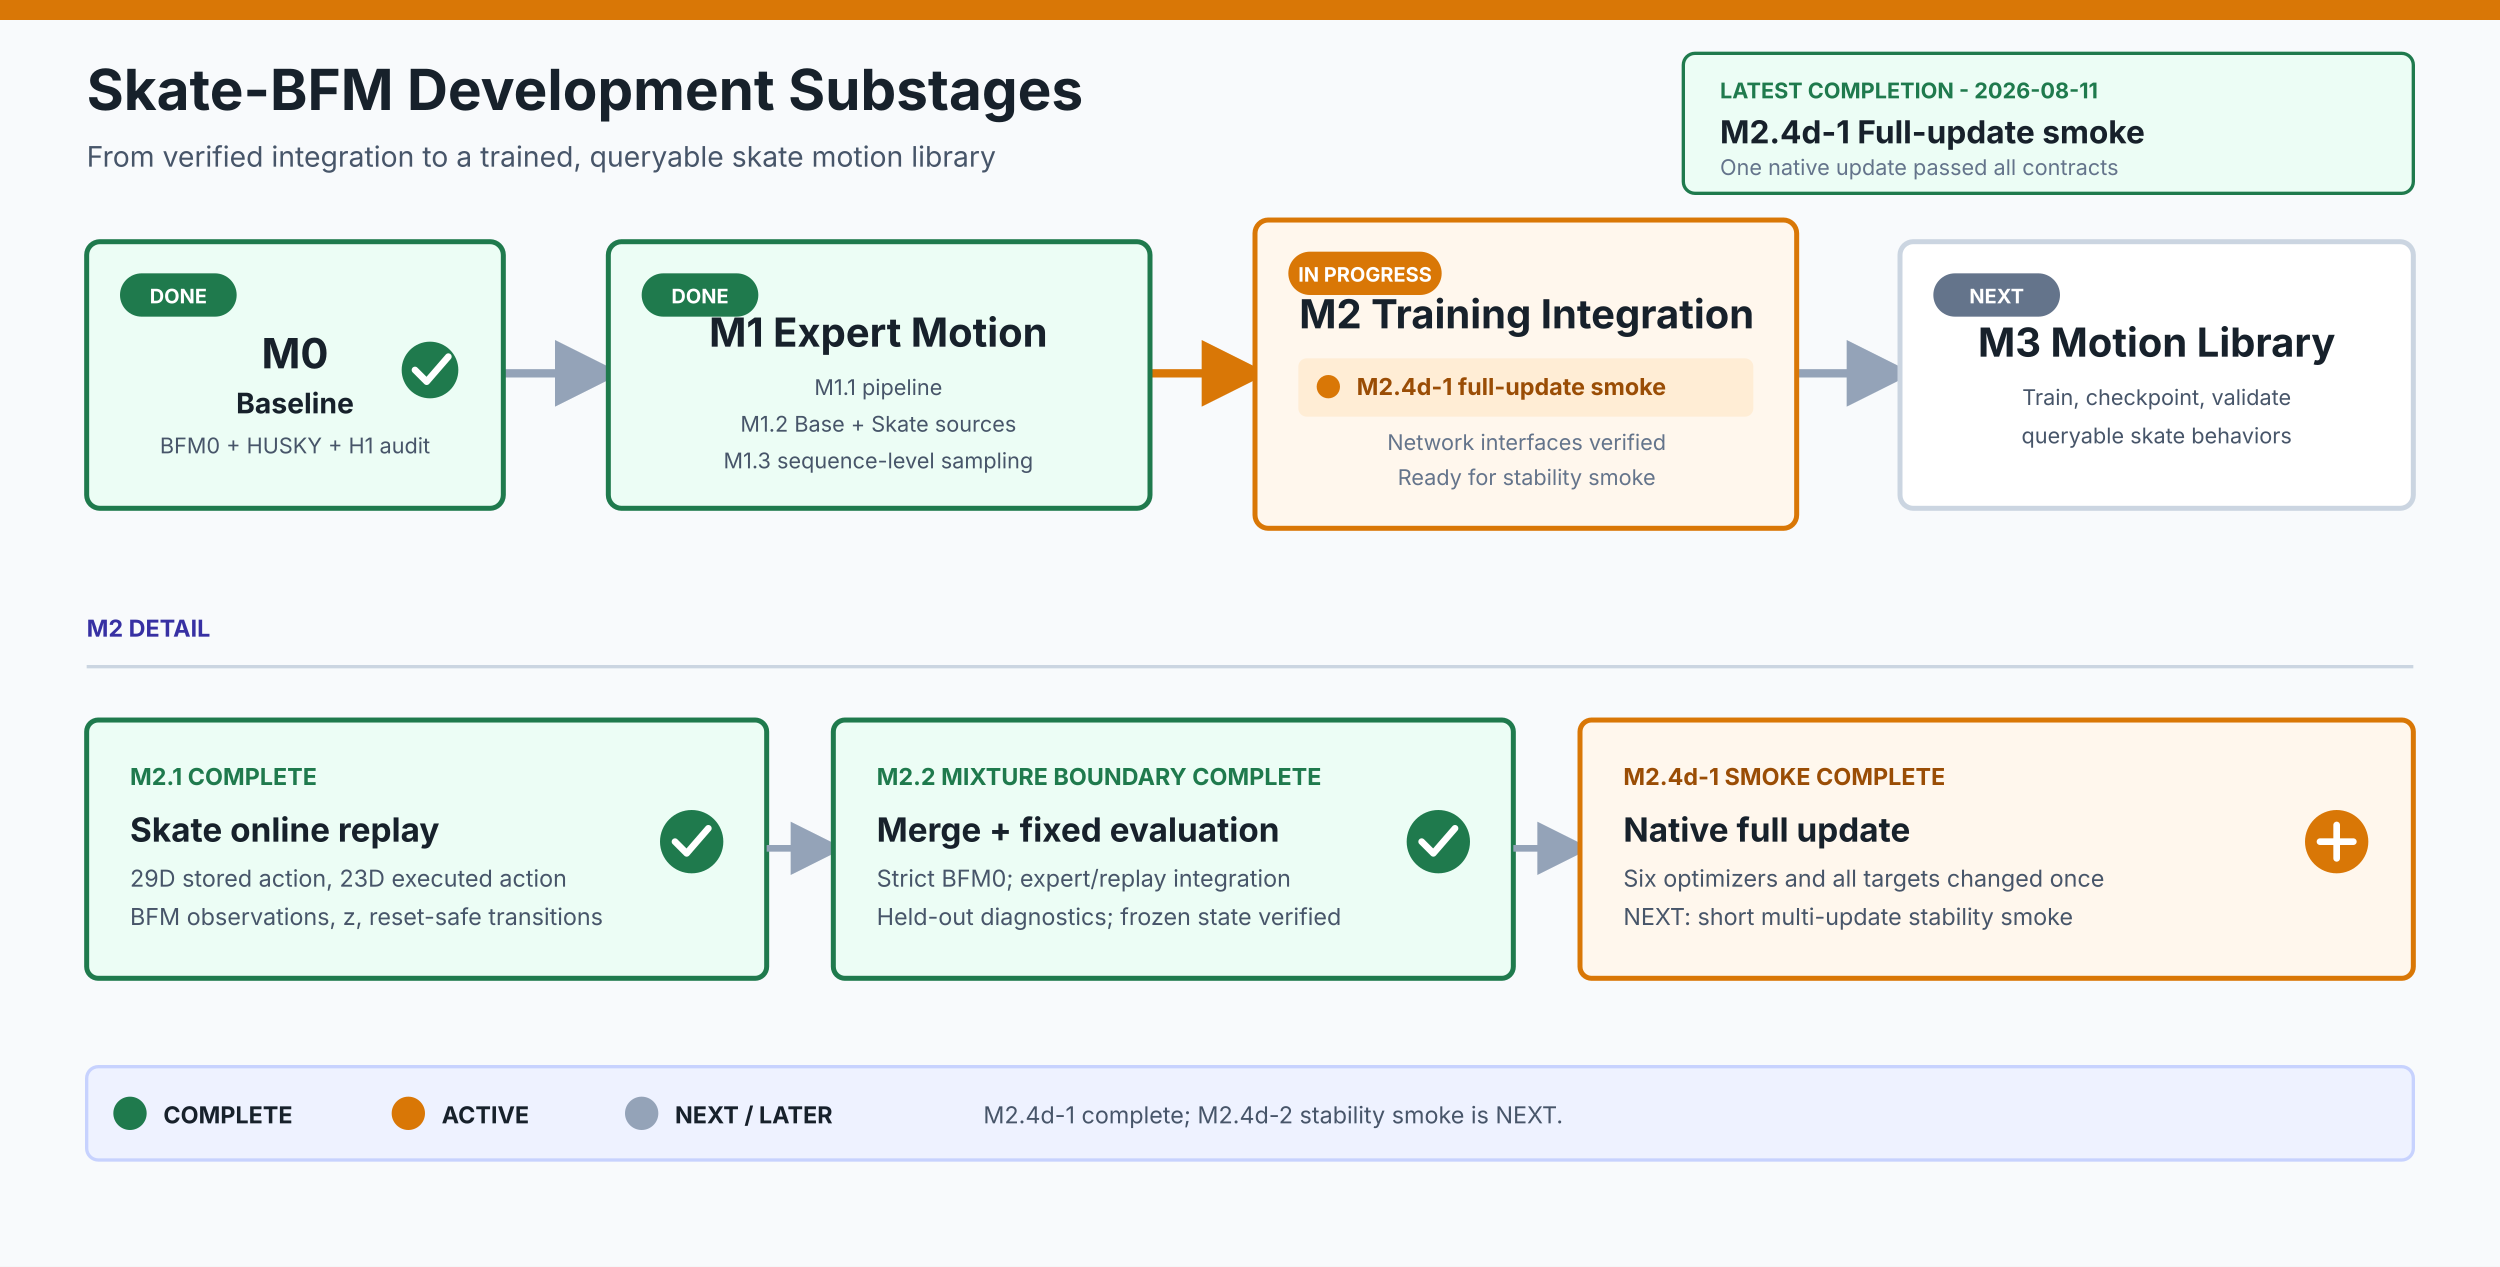
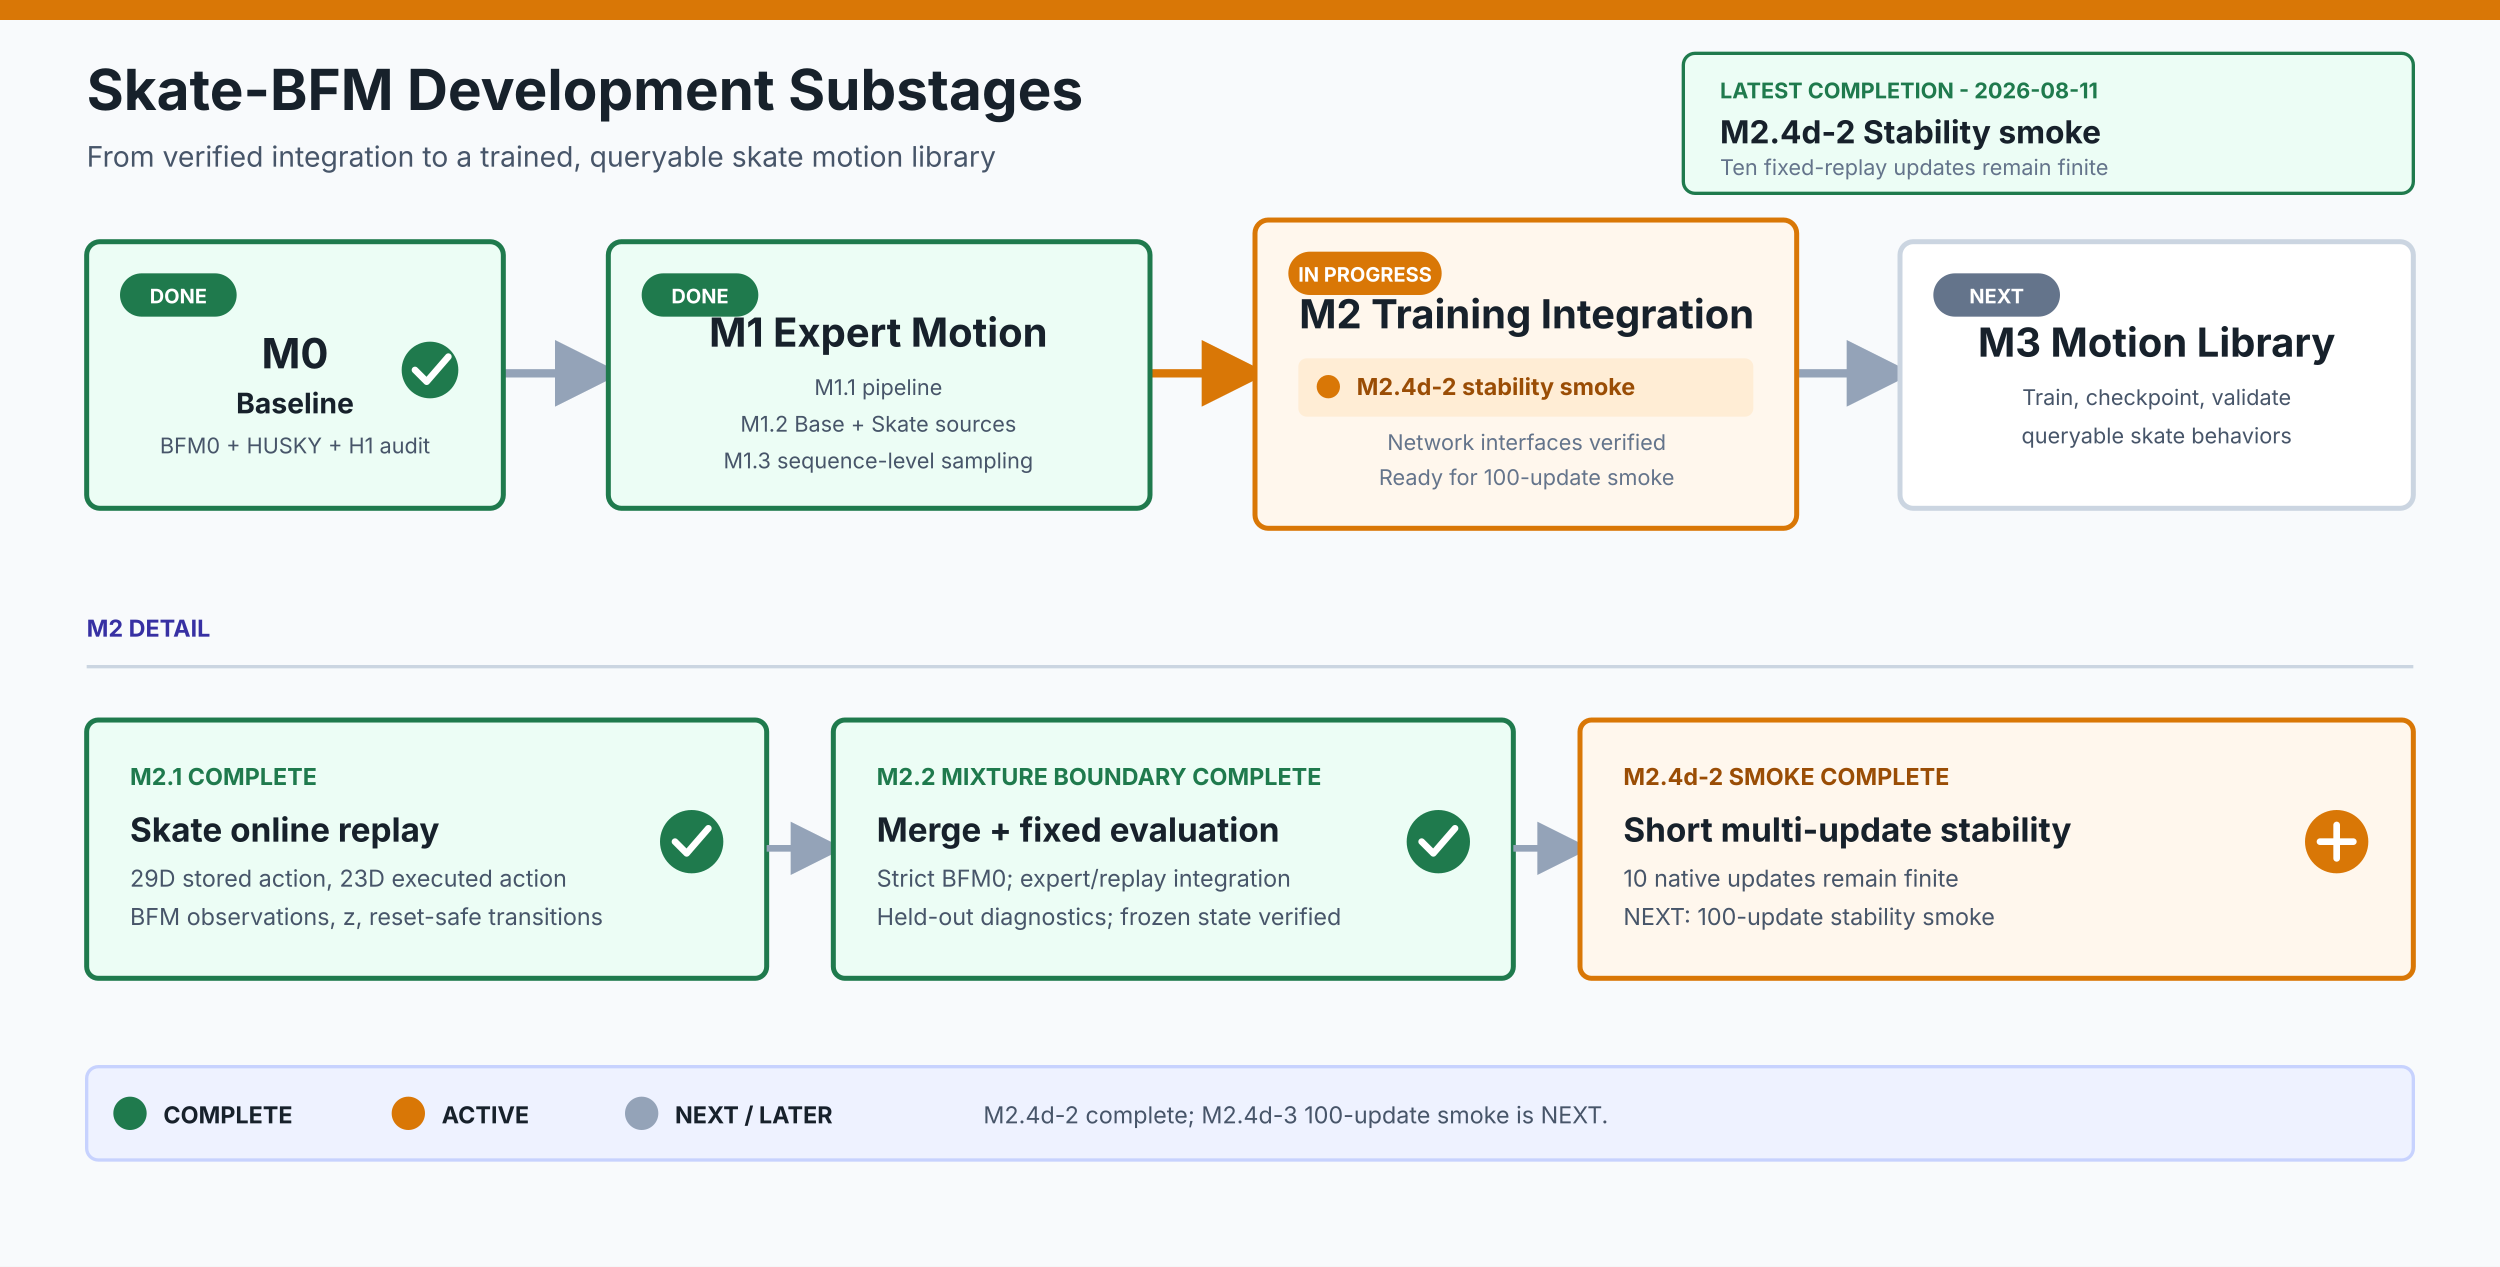
<svg xmlns="http://www.w3.org/2000/svg" width="1500" height="760" viewBox="0 0 1500 760" role="img" aria-labelledby="title desc">
  <defs>
    <marker id="arrow" viewBox="0 0 10 10" refX="8" refY="5" markerWidth="8" markerHeight="8" orient="auto">
      <path d="M 0 0 L 10 5 L 0 10 z" fill="#94a3b8" />
    </marker>
    <marker id="arrow-active" viewBox="0 0 10 10" refX="8" refY="5" markerWidth="8" markerHeight="8" orient="auto">
      <path d="M 0 0 L 10 5 L 0 10 z" fill="#d97706" />
    </marker>
  </defs>
  <rect width="1500" height="760" fill="#f8fafc" />
  <rect width="1500" height="12" fill="#d97706" />
  <text x="52" y="66" fill="#17212b" font-family="Inter, Arial, sans-serif" font-size="34" font-weight="700">Skate-BFM Development Substages</text>
  <text x="52" y="100" fill="#475569" font-family="Inter, Arial, sans-serif" font-size="17">From verified integration to a trained, queryable skate motion library</text>
  <rect x="1010" y="32" width="438" height="84" rx="7" fill="#ecfdf5" stroke="#1f7a4d" stroke-width="2" />
  <text x="1032" y="59" fill="#1f7a4d" font-family="Inter, Arial, sans-serif" font-size="13" font-weight="700">LATEST COMPLETION - 2026-08-11</text>
-   <text x="1032" y="86" fill="#17212b" font-family="Inter, Arial, sans-serif" font-size="19" font-weight="700">M2.4d-1 Full-update smoke</text>
-   <text x="1032" y="105" fill="#64748b" font-family="Inter, Arial, sans-serif" font-size="13">One native update passed all contracts</text>
+   <text x="1032" y="86" fill="#17212b" font-family="Inter, Arial, sans-serif" font-size="19" font-weight="700">M2.4d-2 Stability smoke</text>
+   <text x="1032" y="105" fill="#64748b" font-family="Inter, Arial, sans-serif" font-size="13">Ten fixed-replay updates remain finite</text>
  <line x1="302" y1="224" x2="365" y2="224" stroke="#94a3b8" stroke-width="5" marker-end="url(#arrow)" />
  <line x1="690" y1="224" x2="753" y2="224" stroke="#d97706" stroke-width="5" marker-end="url(#arrow-active)" />
  <line x1="1078" y1="224" x2="1140" y2="224" stroke="#94a3b8" stroke-width="5" marker-end="url(#arrow)" />
  <g font-family="Inter, Arial, sans-serif">
    <rect x="52" y="145" width="250" height="160" rx="8" fill="#ecfdf5" stroke="#1f7a4d" stroke-width="3" />
    <rect x="72" y="164" width="70" height="26" rx="13" fill="#1f7a4d" />
    <text x="107" y="182" fill="#ffffff" font-size="12" font-weight="700" text-anchor="middle">DONE</text>
    <text x="177" y="221" fill="#17212b" font-size="25" font-weight="700" text-anchor="middle">M0</text>
    <text x="177" y="248" fill="#17212b" font-size="17" font-weight="700" text-anchor="middle">Baseline</text>
    <text x="177" y="272" fill="#475569" font-size="13" text-anchor="middle">BFM0 + HUSKY + H1 audit</text>
    <circle cx="258" cy="222" r="17" fill="#1f7a4d" />
    <path d="M249 222 L256 229 L269 214" fill="none" stroke="#ffffff" stroke-width="4" stroke-linecap="round" stroke-linejoin="round" />
    <rect x="365" y="145" width="325" height="160" rx="8" fill="#ecfdf5" stroke="#1f7a4d" stroke-width="3" />
    <rect x="385" y="164" width="70" height="26" rx="13" fill="#1f7a4d" />
    <text x="420" y="182" fill="#ffffff" font-size="12" font-weight="700" text-anchor="middle">DONE</text>
    <text x="527" y="208" fill="#17212b" font-size="24" font-weight="700" text-anchor="middle">M1 Expert Motion</text>
    <text x="527" y="237" fill="#475569" font-size="13" text-anchor="middle">M1.1 pipeline</text>
    <text x="527" y="259" fill="#475569" font-size="13" text-anchor="middle">M1.2 Base + Skate sources</text>
    <text x="527" y="281" fill="#475569" font-size="13" text-anchor="middle">M1.3 sequence-level sampling</text>
    <rect x="753" y="132" width="325" height="185" rx="8" fill="#fff7ed" stroke="#d97706" stroke-width="3" />
    <rect x="773" y="151" width="92" height="26" rx="13" fill="#d97706" />
    <text x="819" y="169" fill="#ffffff" font-size="12" font-weight="700" text-anchor="middle">IN PROGRESS</text>
    <text x="916" y="197" fill="#17212b" font-size="24" font-weight="700" text-anchor="middle">M2 Training Integration</text>
    <rect x="779" y="215" width="273" height="35" rx="5" fill="#ffedd5" />
    <circle cx="797" cy="232" r="7" fill="#d97706" />
-     <text x="814" y="237" fill="#9a4d05" font-size="14" font-weight="700">M2.4d-1 full-update smoke</text>
+     <text x="814" y="237" fill="#9a4d05" font-size="14" font-weight="700">M2.4d-2 stability smoke</text>
    <text x="916" y="270" fill="#64748b" font-size="13" text-anchor="middle">Network interfaces verified</text>
-     <text x="916" y="291" fill="#64748b" font-size="13" text-anchor="middle">Ready for stability smoke</text>
+     <text x="916" y="291" fill="#64748b" font-size="13" text-anchor="middle">Ready for 100-update smoke</text>
    <rect x="1140" y="145" width="308" height="160" rx="8" fill="#ffffff" stroke="#cbd5e1" stroke-width="3" />
    <rect x="1160" y="164" width="76" height="26" rx="13" fill="#64748b" />
    <text x="1198" y="182" fill="#ffffff" font-size="12" font-weight="700" text-anchor="middle">NEXT</text>
    <text x="1294" y="214" fill="#17212b" font-size="24" font-weight="700" text-anchor="middle">M3 Motion Library</text>
    <text x="1294" y="243" fill="#475569" font-size="13" text-anchor="middle">Train, checkpoint, validate</text>
    <text x="1294" y="266" fill="#475569" font-size="13" text-anchor="middle">queryable skate behaviors</text>
    <text x="52" y="382" fill="#3730a3" font-size="14" font-weight="700">M2 DETAIL</text>
    <line x1="52" y1="400" x2="1448" y2="400" stroke="#cbd5e1" stroke-width="2" />
    <rect x="52" y="432" width="408" height="155" rx="7" fill="#ecfdf5" stroke="#1f7a4d" stroke-width="3" />
    <text x="78" y="471" fill="#1f7a4d" font-size="14" font-weight="700">M2.1  COMPLETE</text>
    <text x="78" y="505" fill="#17212b" font-size="20" font-weight="700">Skate online replay</text>
    <text x="78" y="532" fill="#475569" font-size="14">29D stored action, 23D executed action</text>
    <text x="78" y="555" fill="#475569" font-size="14">BFM observations, z, reset-safe transitions</text>
    <circle cx="415" cy="505" r="19" fill="#1f7a4d" />
    <path d="M405 505 L412 512 L425 497" fill="none" stroke="#ffffff" stroke-width="4" stroke-linecap="round" stroke-linejoin="round" />
    <line x1="460" y1="509" x2="500" y2="509" stroke="#94a3b8" stroke-width="4" marker-end="url(#arrow)" />
    <rect x="500" y="432" width="408" height="155" rx="7" fill="#ecfdf5" stroke="#1f7a4d" stroke-width="3" />
    <text x="526" y="471" fill="#1f7a4d" font-size="14" font-weight="700">M2.2  MIXTURE BOUNDARY COMPLETE</text>
    <text x="526" y="505" fill="#17212b" font-size="20" font-weight="700">Merge + fixed evaluation</text>
    <text x="526" y="532" fill="#475569" font-size="14">Strict BFM0; expert/replay integration</text>
    <text x="526" y="555" fill="#475569" font-size="14">Held-out diagnostics; frozen state verified</text>
    <circle cx="863" cy="505" r="19" fill="#1f7a4d" />
    <path d="M853 505 L860 512 L873 497" fill="none" stroke="#ffffff" stroke-width="4" stroke-linecap="round" stroke-linejoin="round" />
    <line x1="908" y1="509" x2="948" y2="509" stroke="#94a3b8" stroke-width="4" marker-end="url(#arrow)" />
    <rect x="948" y="432" width="500" height="155" rx="7" fill="#fff7ed" stroke="#d97706" stroke-width="3" />
-     <text x="974" y="471" fill="#9a4d05" font-size="14" font-weight="700">M2.4d-1  SMOKE COMPLETE</text>
-     <text x="974" y="505" fill="#17212b" font-size="20" font-weight="700">Native full update</text>
-     <text x="974" y="532" fill="#475569" font-size="14">Six optimizers and all targets changed once</text>
-     <text x="974" y="555" fill="#475569" font-size="14">NEXT: short multi-update stability smoke</text>
+     <text x="974" y="471" fill="#9a4d05" font-size="14" font-weight="700">M2.4d-2  SMOKE COMPLETE</text>
+     <text x="974" y="505" fill="#17212b" font-size="20" font-weight="700">Short multi-update stability</text>
+     <text x="974" y="532" fill="#475569" font-size="14">10 native updates remain finite</text>
+     <text x="974" y="555" fill="#475569" font-size="14">NEXT: 100-update stability smoke</text>
    <circle cx="1402" cy="505" r="19" fill="#d97706" />
    <path d="M1392 505 L1412 505 M1402 495 L1402 515" fill="none" stroke="#ffffff" stroke-width="4" stroke-linecap="round" />
    <rect x="52" y="640" width="1396" height="56" rx="7" fill="#eef2ff" stroke="#c7d2fe" stroke-width="2" />
    <circle cx="78" cy="668" r="10" fill="#1f7a4d" />
    <text x="98" y="674" fill="#17212b" font-size="14" font-weight="700">COMPLETE</text>
    <circle cx="245" cy="668" r="10" fill="#d97706" />
    <text x="265" y="674" fill="#17212b" font-size="14" font-weight="700">ACTIVE</text>
    <circle cx="385" cy="668" r="10" fill="#94a3b8" />
    <text x="405" y="674" fill="#17212b" font-size="14" font-weight="700">NEXT / LATER</text>
-     <text x="590" y="674" fill="#475569" font-size="14">M2.4d-1 complete; M2.4d-2 stability smoke is NEXT.</text>
+     <text x="590" y="674" fill="#475569" font-size="14">M2.4d-2 complete; M2.4d-3 100-update smoke is NEXT.</text>
  </g>
</svg>
